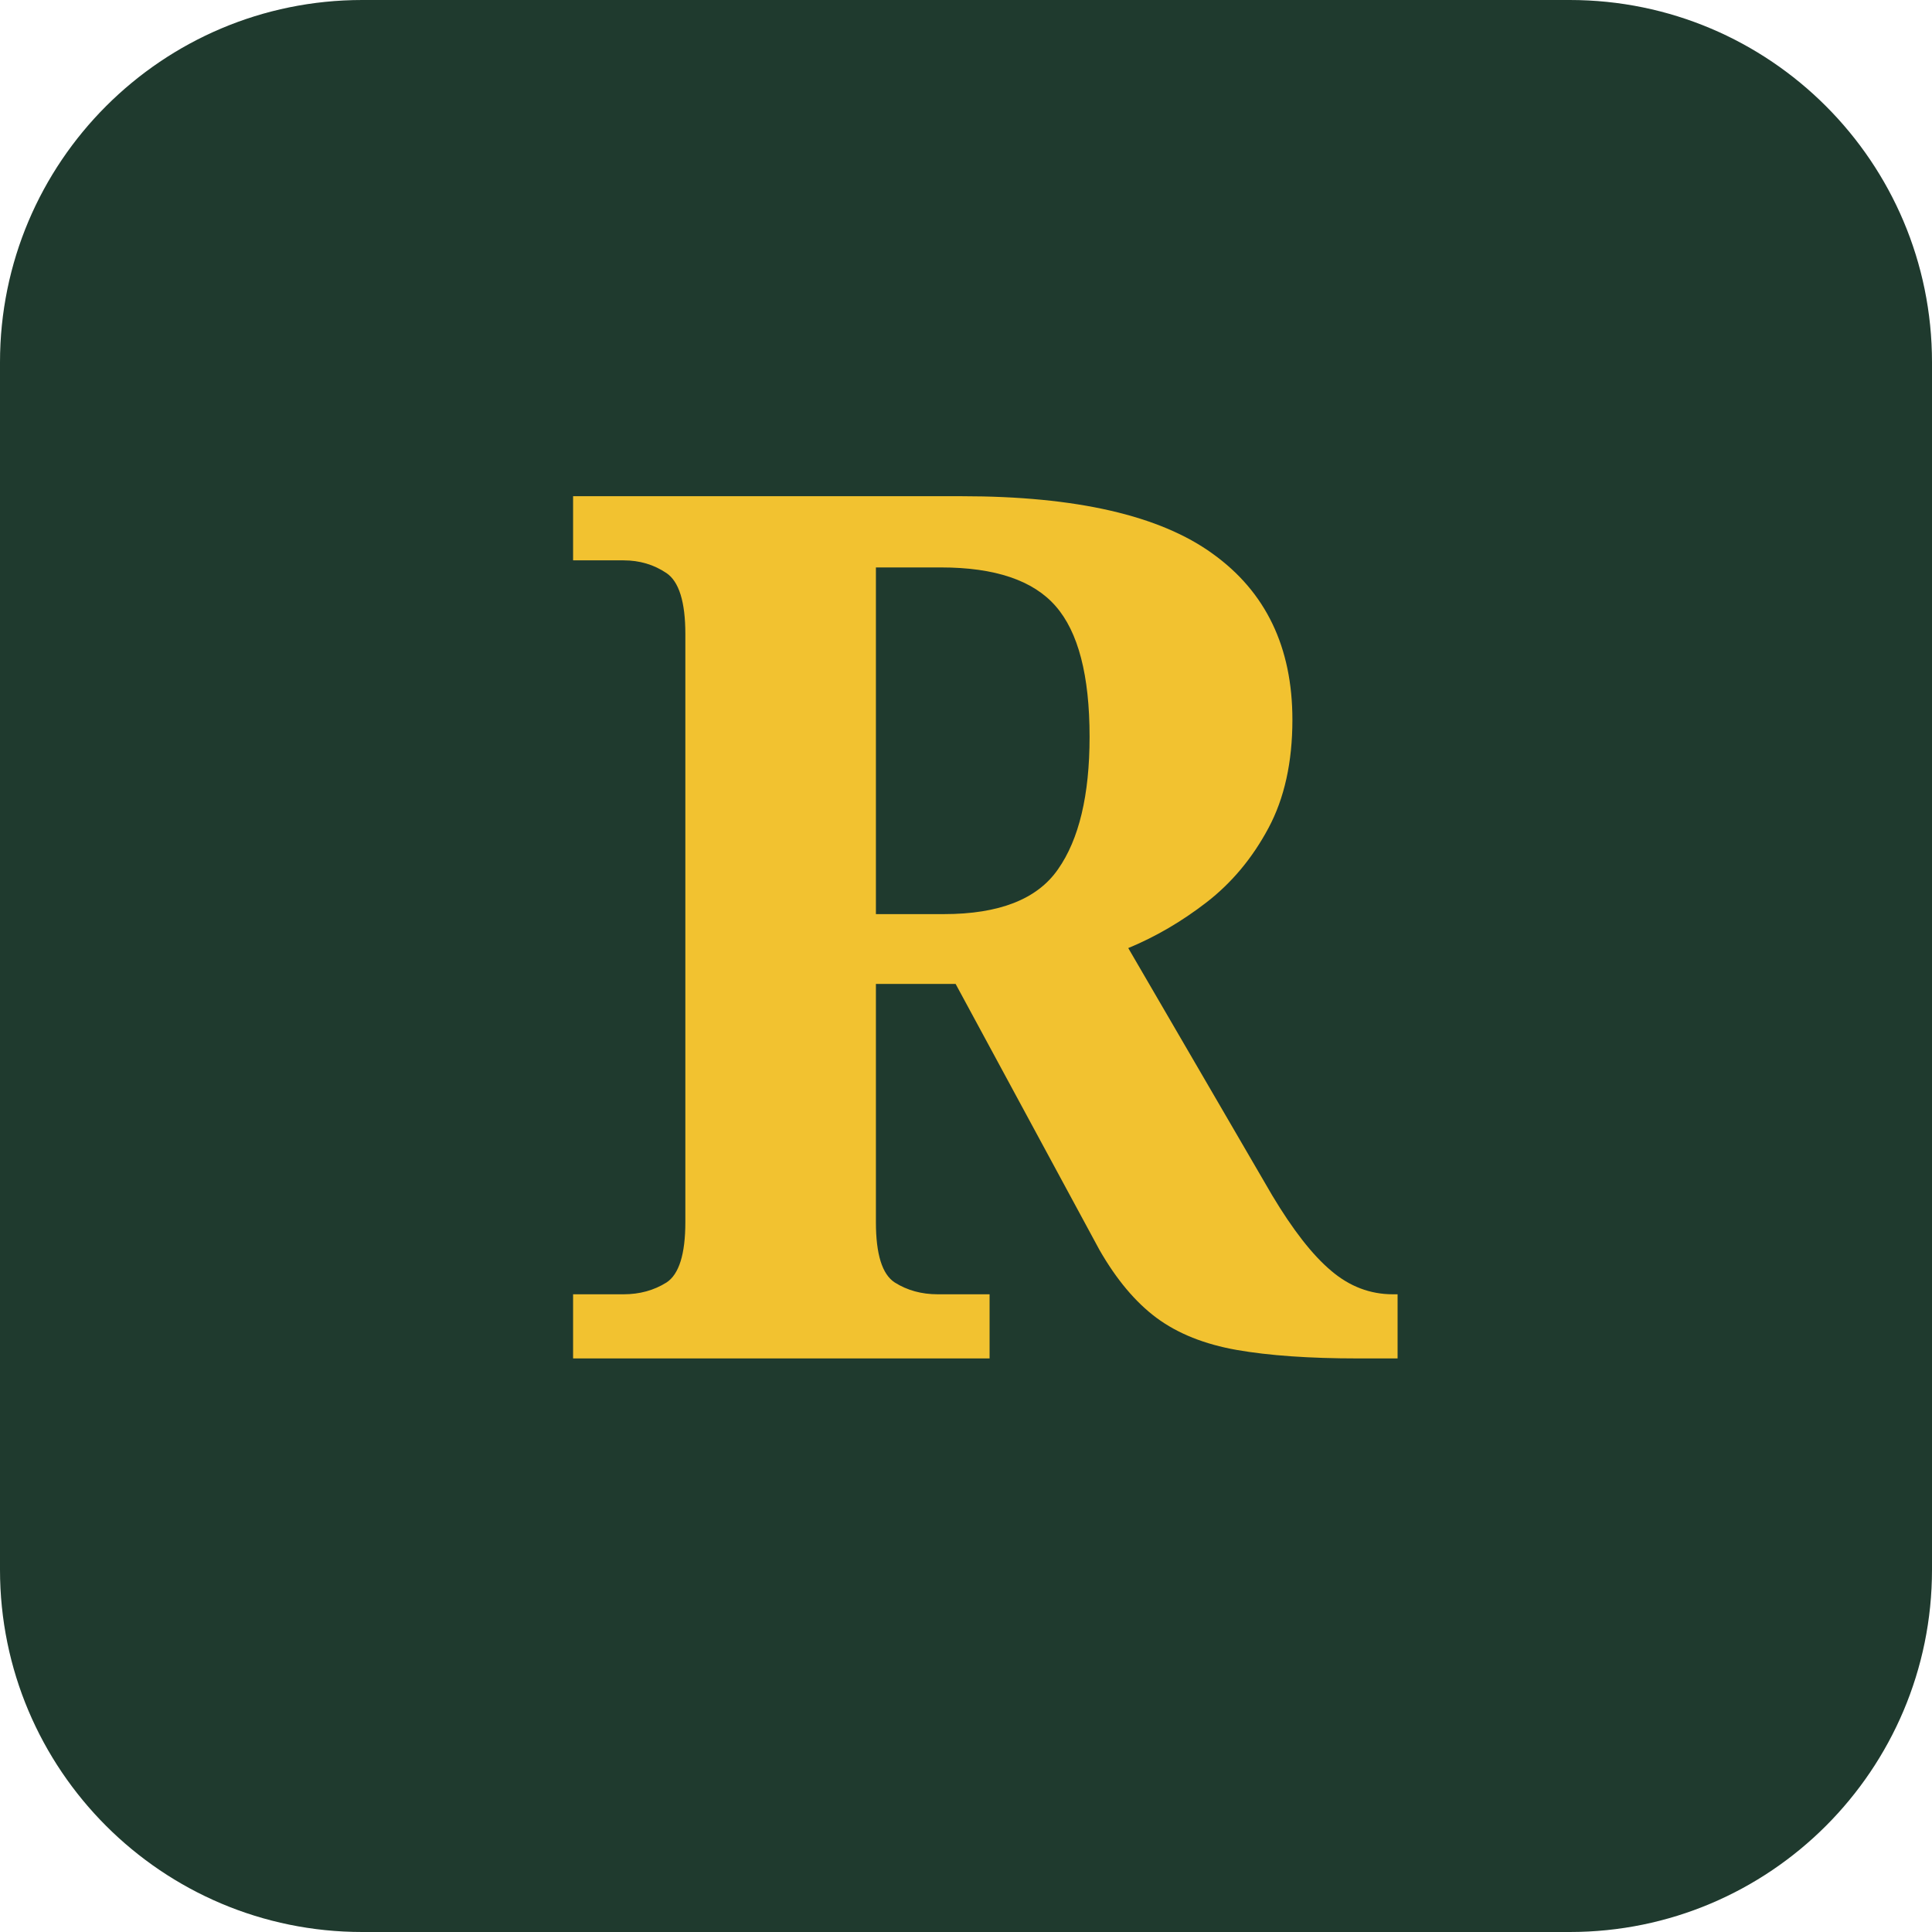
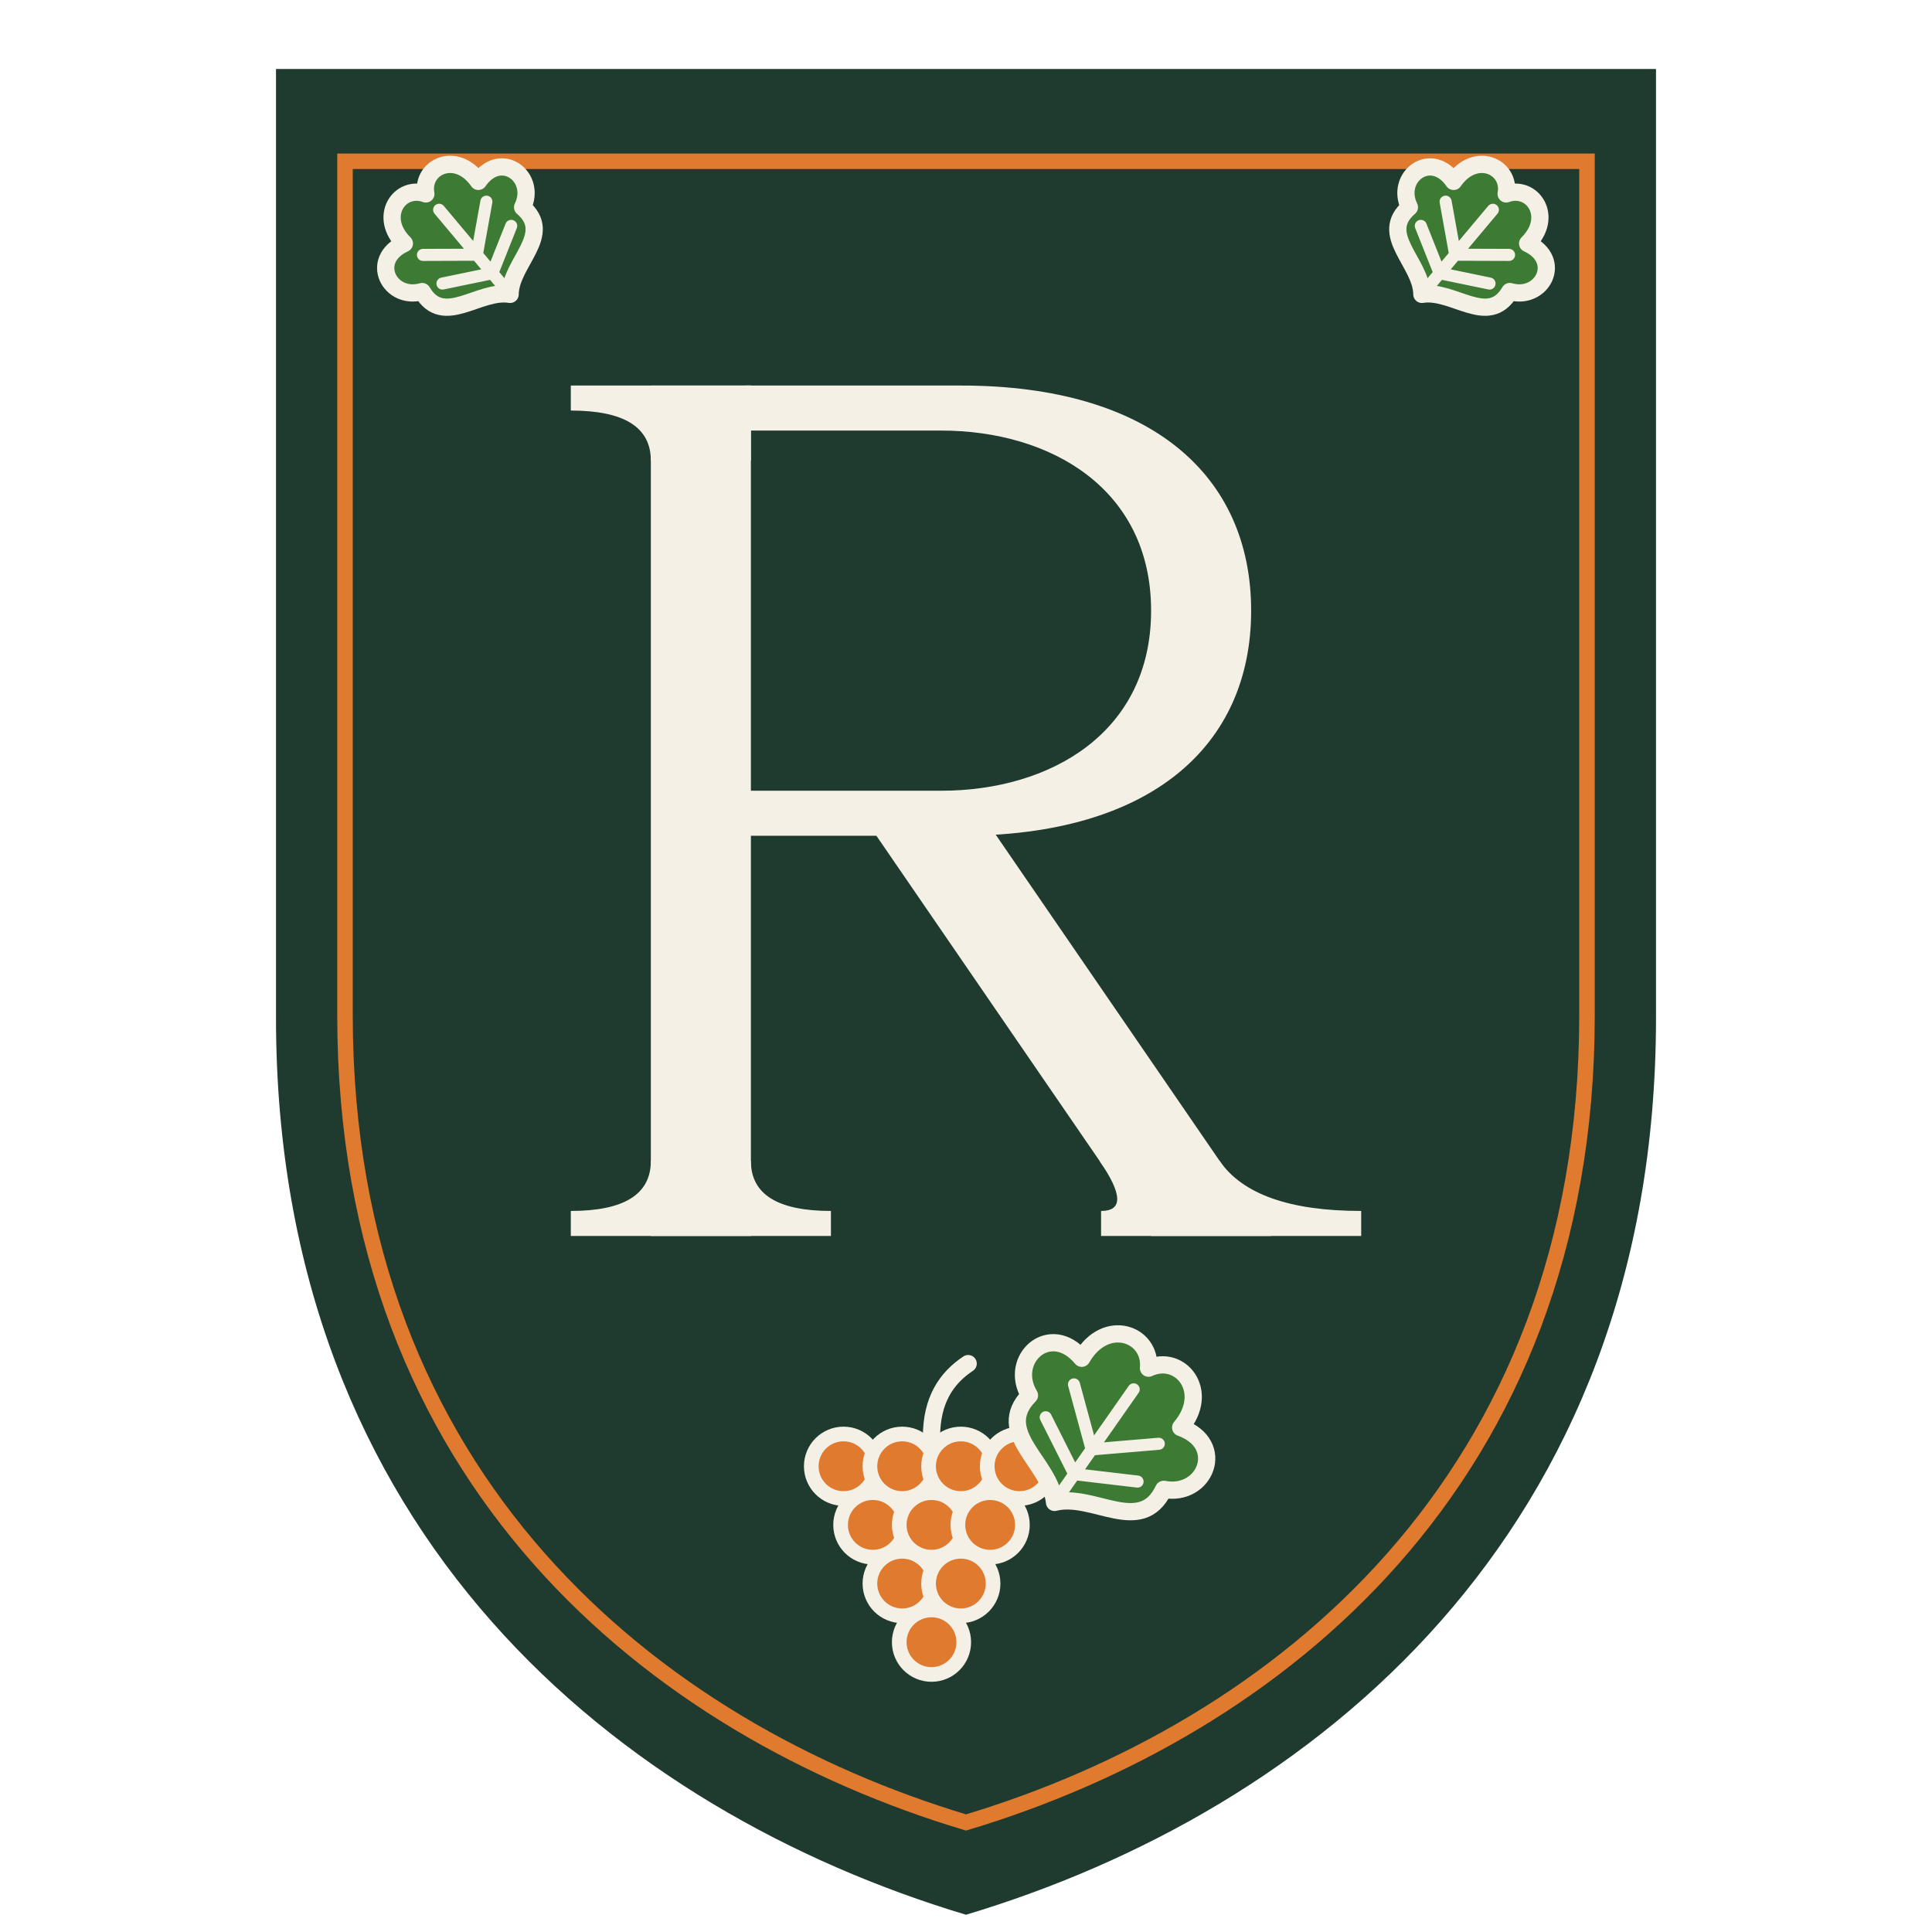
- <svg xmlns="http://www.w3.org/2000/svg" viewBox="0 0 64 64">
-   <rect width="64" height="64" rx="12" fill="#1f3a2e" />
-   <text x="32" y="45" text-anchor="middle" font-family="Georgia,serif" font-size="40" font-weight="700" fill="#f2c230">R</text>
+ <svg xmlns="http://www.w3.org/2000/svg" viewBox="-12 12 224 224" width="224" height="224">
+   <path d="M20 20H180V130C180 190 140 222 100 234C60 222 20 190 20 130Z" fill="#1f3a2e" />
+   <path d="M20 20H180V130C180 190 140 222 100 234C60 222 20 190 20 130Z" transform="translate(100 127) scale(.9) translate(-100 -127)" fill="none" stroke="#e07a2e" stroke-width="2" />
+   <g transform="translate(42 40) rotate(-40) scale(0.4)">
+     <path d="M0 20C-6 13-21 15-19 3C-28-1-25-14-14-11C-15-22-4-25 0-18C4-25 15-22 14-11C25-14 28-1 19 3C21 15 6 13 0 20Z" fill="#3d7a34" stroke="#f5f0e6" stroke-width="5" stroke-linejoin="round" />
+     <path d="M0 17V-12M0 5L-12-5M0 5L12-5M0 12L-13 5M0 12L13 5" fill="none" stroke="#f5f0e6" stroke-width="3.5" stroke-linecap="round" />
+   </g>
+   <g transform="translate(158 40) rotate(40) scale(0.4)">
+     <path d="M0 20C-6 13-21 15-19 3C-28-1-25-14-14-11C-15-22-4-25 0-18C4-25 15-22 14-11C25-14 28-1 19 3C21 15 6 13 0 20Z" fill="#3d7a34" stroke="#f5f0e6" stroke-width="5" stroke-linejoin="round" />
+     <path d="M0 17V-12M0 5L-12-5M0 5L12-5M0 12L-13 5M0 12L13 5" fill="none" stroke="#f5f0e6" stroke-width="3.5" stroke-linecap="round" />
+   </g>
+   <g transform="translate(100 106) scale(.58) translate(-113 -125)">
+     <path d="M50 40L70 40L70 210L50 210Z" fill="#f5f0e6" />
+     <path d="M34 40H70V45Q70 45 70 55L50 55Q50 45 34 45Z" fill="#f5f0e6" />
+     <path d="M34 210H86V205Q70 205 70 195L50 195Q50 205 34 205Z" fill="#f5f0e6" />
+     <path d="M69 40H112C150 40 170 58 170 85C170 112 150 130 112 130H69ZM69 49H108C130 49 150 60.7 150 85C150 109.3 130 121 108 121H69Z" fill="#f5f0e6" fill-rule="evenodd" />
+     <path d="M92 125.5L116 125.5L174 210L150 210Z" fill="#f5f0e6" />
+     <path d="M140 210H192V205Q170.6 205 163.7 195L139.7 195Q146.6 205 140 205Z" fill="#f5f0e6" />
+   </g>
+   <g transform="translate(96 182) rotate(0) scale(0.85)">
+     <path d="M0-4C0-9 2-12 5-14" fill="none" stroke="#f5f0e6" stroke-width="2.353" stroke-linecap="round" />
+     <circle cx="-12" cy="0" r="4.4" fill="#e07a2e" stroke="#f5f0e6" stroke-width="2" />
+     <circle cx="-4" cy="0" r="4.4" fill="#e07a2e" stroke="#f5f0e6" stroke-width="2" />
+     <circle cx="4" cy="0" r="4.4" fill="#e07a2e" stroke="#f5f0e6" stroke-width="2" />
+     <circle cx="12" cy="0" r="4.4" fill="#e07a2e" stroke="#f5f0e6" stroke-width="2" />
+     <circle cx="-8" cy="8" r="4.4" fill="#e07a2e" stroke="#f5f0e6" stroke-width="2" />
+     <circle cx="0" cy="8" r="4.4" fill="#e07a2e" stroke="#f5f0e6" stroke-width="2" />
+     <circle cx="8" cy="8" r="4.4" fill="#e07a2e" stroke="#f5f0e6" stroke-width="2" />
+     <circle cx="-4" cy="16" r="4.4" fill="#e07a2e" stroke="#f5f0e6" stroke-width="2" />
+     <circle cx="4" cy="16" r="4.4" fill="#e07a2e" stroke="#f5f0e6" stroke-width="2" />
+     <circle cx="0" cy="24" r="4.4" fill="#e07a2e" stroke="#f5f0e6" stroke-width="2" />
+   </g>
+   <g transform="translate(116 178) rotate(35) scale(0.5)">
+     <path d="M0 20C-6 13-21 15-19 3C-28-1-25-14-14-11C-15-22-4-25 0-18C4-25 15-22 14-11C25-14 28-1 19 3C21 15 6 13 0 20Z" fill="#3d7a34" stroke="#f5f0e6" stroke-width="4" stroke-linejoin="round" />
+     <path d="M0 17V-12M0 5L-12-5M0 5L12-5M0 12L-13 5M0 12L13 5" fill="none" stroke="#f5f0e6" stroke-width="2.8" stroke-linecap="round" />
+   </g>
</svg>
